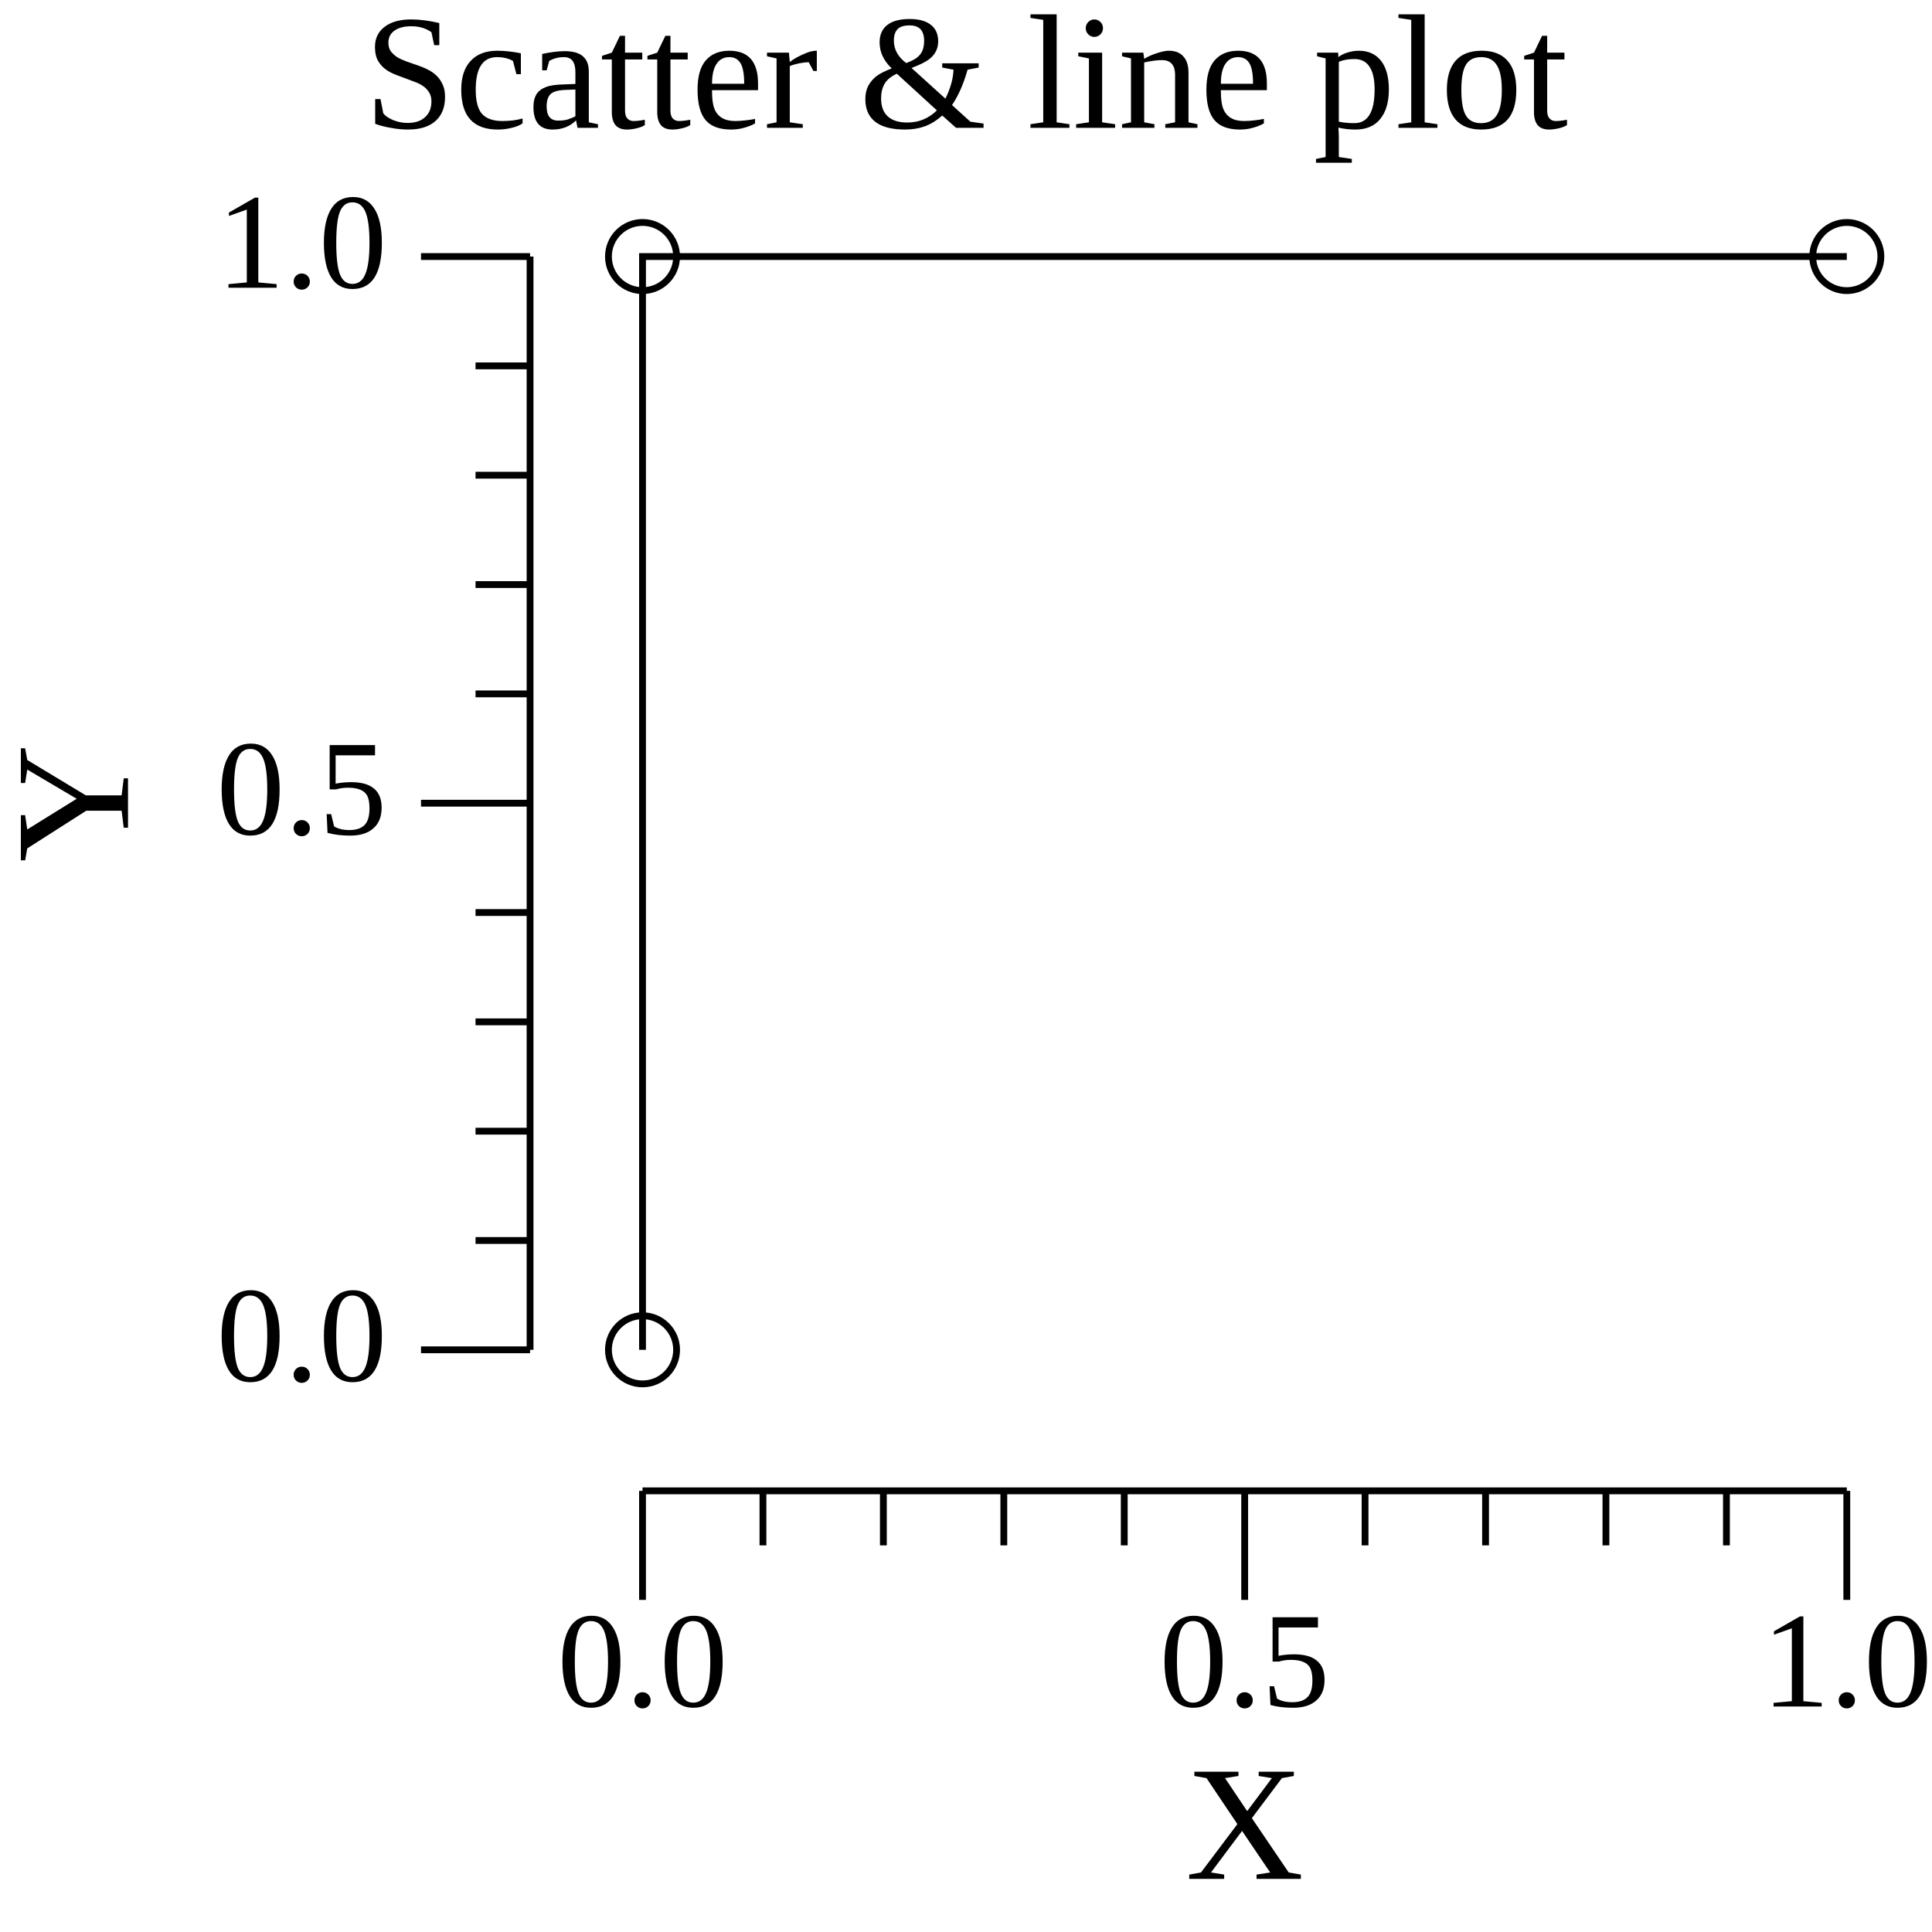
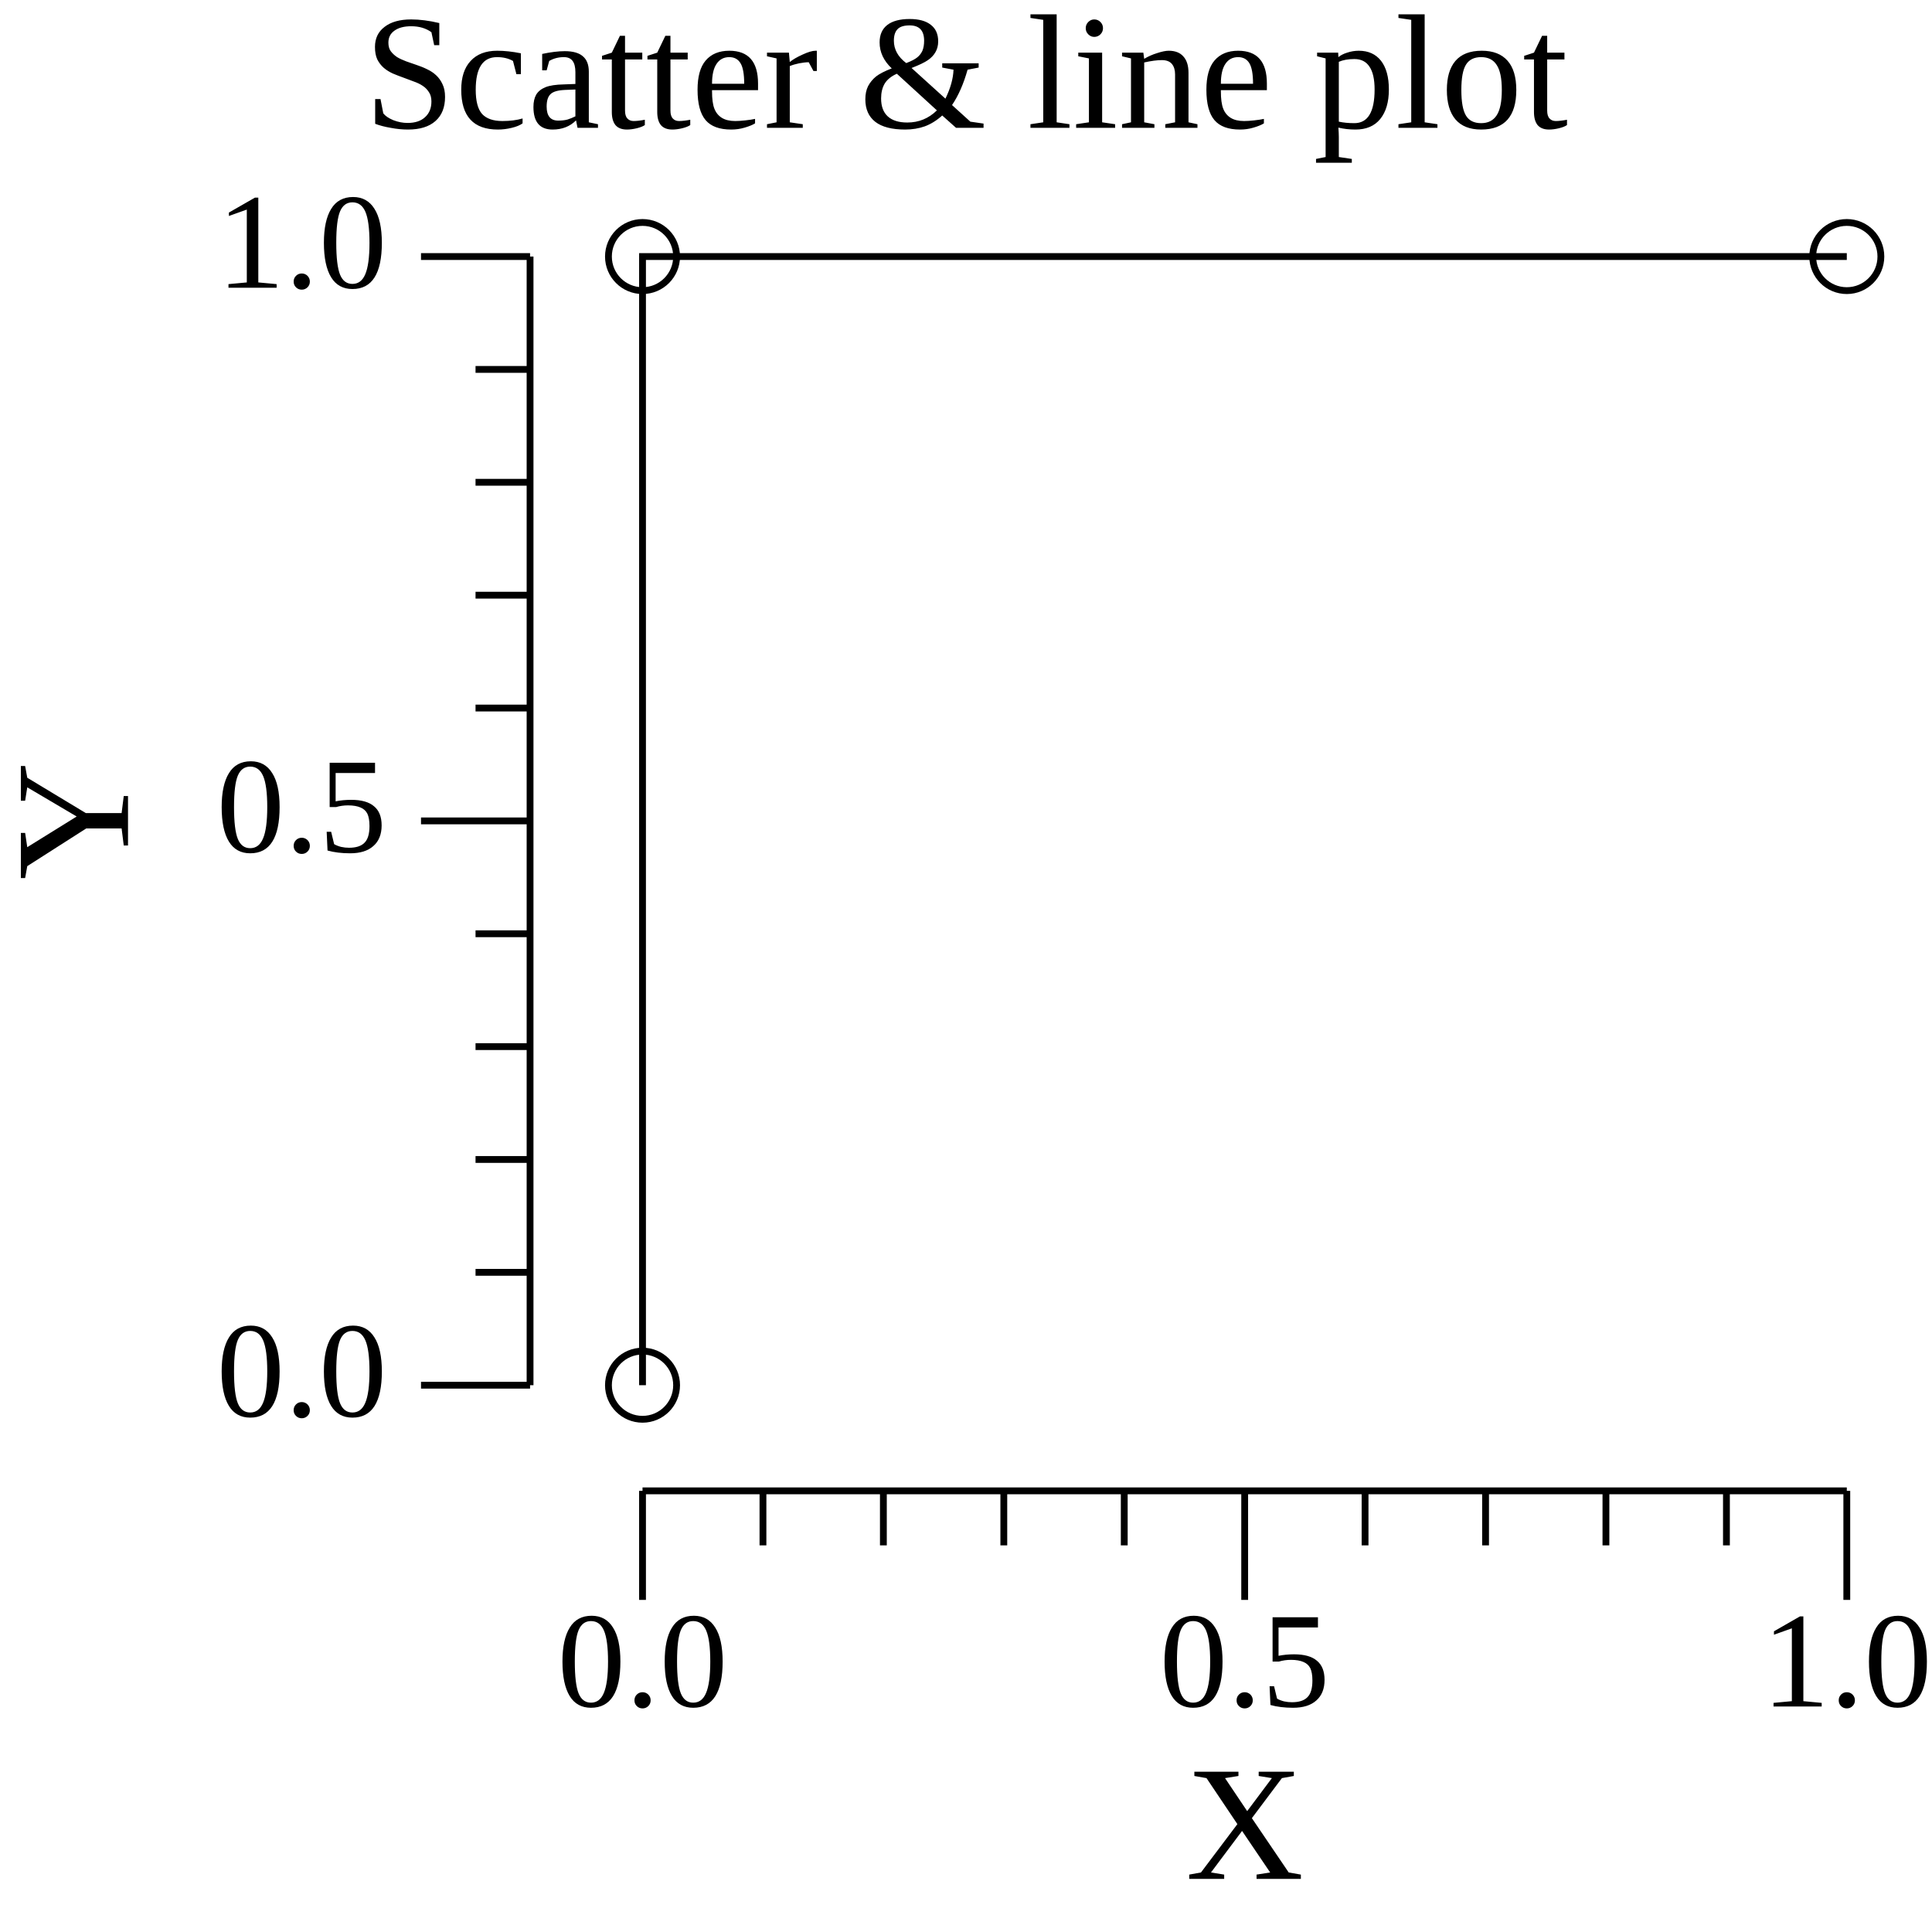
<svg xmlns="http://www.w3.org/2000/svg" width="141.73pt" height="141.73pt" viewBox="0 0 141.73 141.73">
  <g transform="scale(1, -1) translate(0, -141.73)">
    <path d="M0,0L141.73,0L141.73,141.73L0,141.73Z" style="fill:#FFFFFF" />
    <text x="26.71" y="-132.35" transform="scale(1, -1)" style="font-family:Liberation Serif;font-variant:normal;font-weight:normal;font-style:normal;font-size:12px">Scatter &amp; line plot</text>
    <text x="86.976" y="-3.902" transform="scale(1, -1)" style="font-family:Liberation Serif;font-variant:normal;font-weight:normal;font-style:normal;font-size:12px">X</text>
    <text x="40.885" y="-16.541" transform="scale(1, -1)" style="font-family:Liberation Serif;font-variant:normal;font-weight:normal;font-style:normal;font-size:10px">0.0</text>
    <text x="85.059" y="-16.541" transform="scale(1, -1)" style="font-family:Liberation Serif;font-variant:normal;font-weight:normal;font-style:normal;font-size:10px">0.5</text>
    <text x="129.23" y="-16.541" transform="scale(1, -1)" style="font-family:Liberation Serif;font-variant:normal;font-weight:normal;font-style:normal;font-size:10px">1.0</text>
    <path d="M47.135,24.363L47.135,32.363" style="fill:none;stroke:#000000;stroke-width:0.5" />
    <path d="M91.309,24.363L91.309,32.363" style="fill:none;stroke:#000000;stroke-width:0.5" />
    <path d="M135.48,24.363L135.48,32.363" style="fill:none;stroke:#000000;stroke-width:0.5" />
    <path d="M55.97,28.363L55.97,32.363" style="fill:none;stroke:#000000;stroke-width:0.5" />
    <path d="M64.804,28.363L64.804,32.363" style="fill:none;stroke:#000000;stroke-width:0.5" />
    <path d="M73.639,28.363L73.639,32.363" style="fill:none;stroke:#000000;stroke-width:0.5" />
    <path d="M82.474,28.363L82.474,32.363" style="fill:none;stroke:#000000;stroke-width:0.5" />
    <path d="M100.14,28.363L100.14,32.363" style="fill:none;stroke:#000000;stroke-width:0.5" />
    <path d="M108.98,28.363L108.98,32.363" style="fill:none;stroke:#000000;stroke-width:0.5" />
    <path d="M117.81,28.363L117.81,32.363" style="fill:none;stroke:#000000;stroke-width:0.5" />
    <path d="M126.65,28.363L126.65,32.363" style="fill:none;stroke:#000000;stroke-width:0.5" />
    <path d="M47.135,32.363L135.48,32.363" style="fill:none;stroke:#000000;stroke-width:0.5" />
    <g transform="rotate(90)">
-       <text x="78.475" y="9.387" transform="scale(1, -1)" style="font-family:Liberation Serif;font-variant:normal;font-weight:normal;font-style:normal;font-size:12px">Y</text>
+       <text x="77.177" y="9.387" transform="scale(1, -1)" style="font-family:Liberation Serif;font-variant:normal;font-weight:normal;font-style:normal;font-size:12px">Y</text>
    </g>
-     <text x="15.885" y="-40.424" transform="scale(1, -1)" style="font-family:Liberation Serif;font-variant:normal;font-weight:normal;font-style:normal;font-size:10px">0.0</text>
-     <text x="15.885" y="-80.522" transform="scale(1, -1)" style="font-family:Liberation Serif;font-variant:normal;font-weight:normal;font-style:normal;font-size:10px">0.5</text>
+     <text x="15.885" y="-37.828" transform="scale(1, -1)" style="font-family:Liberation Serif;font-variant:normal;font-weight:normal;font-style:normal;font-size:10px">0.0</text>
+     <text x="15.885" y="-79.225" transform="scale(1, -1)" style="font-family:Liberation Serif;font-variant:normal;font-weight:normal;font-style:normal;font-size:10px">0.5</text>
    <text x="15.885" y="-120.62" transform="scale(1, -1)" style="font-family:Liberation Serif;font-variant:normal;font-weight:normal;font-style:normal;font-size:10px">1.0</text>
-     <path d="M30.885,42.709L38.885,42.709" style="fill:none;stroke:#000000;stroke-width:0.5" />
-     <path d="M30.885,82.808L38.885,82.808" style="fill:none;stroke:#000000;stroke-width:0.5" />
+     <path d="M30.885,40.113L38.885,40.113" style="fill:none;stroke:#000000;stroke-width:0.5" />
+     <path d="M30.885,81.51L38.885,81.51" style="fill:none;stroke:#000000;stroke-width:0.5" />
    <path d="M30.885,122.91L38.885,122.91" style="fill:none;stroke:#000000;stroke-width:0.5" />
-     <path d="M34.885,50.729L38.885,50.729" style="fill:none;stroke:#000000;stroke-width:0.5" />
-     <path d="M34.885,58.748L38.885,58.748" style="fill:none;stroke:#000000;stroke-width:0.5" />
-     <path d="M34.885,66.768L38.885,66.768" style="fill:none;stroke:#000000;stroke-width:0.5" />
-     <path d="M34.885,74.788L38.885,74.788" style="fill:none;stroke:#000000;stroke-width:0.5" />
-     <path d="M34.885,90.827L38.885,90.827" style="fill:none;stroke:#000000;stroke-width:0.5" />
-     <path d="M34.885,98.847L38.885,98.847" style="fill:none;stroke:#000000;stroke-width:0.5" />
-     <path d="M34.885,106.87L38.885,106.87" style="fill:none;stroke:#000000;stroke-width:0.5" />
-     <path d="M34.885,114.89L38.885,114.89" style="fill:none;stroke:#000000;stroke-width:0.5" />
-     <path d="M38.885,42.709L38.885,122.91" style="fill:none;stroke:#000000;stroke-width:0.5" />
+     <path d="M34.885,48.393L38.885,48.393" style="fill:none;stroke:#000000;stroke-width:0.5" />
+     <path d="M34.885,56.672L38.885,56.672" style="fill:none;stroke:#000000;stroke-width:0.5" />
+     <path d="M34.885,64.951L38.885,64.951" style="fill:none;stroke:#000000;stroke-width:0.5" />
+     <path d="M34.885,73.23L38.885,73.23" style="fill:none;stroke:#000000;stroke-width:0.5" />
+     <path d="M34.885,89.789L38.885,89.789" style="fill:none;stroke:#000000;stroke-width:0.5" />
+     <path d="M34.885,98.068L38.885,98.068" style="fill:none;stroke:#000000;stroke-width:0.5" />
+     <path d="M34.885,106.35L38.885,106.35" style="fill:none;stroke:#000000;stroke-width:0.5" />
+     <path d="M34.885,114.63L38.885,114.63" style="fill:none;stroke:#000000;stroke-width:0.5" />
+     <path d="M38.885,40.113L38.885,122.91" style="fill:none;stroke:#000000;stroke-width:0.5" />
    <path d="M137.98,122.91A2.5,2.5 0 1 1 132.98,122.91A2.5,2.5 0 1 1 137.98,122.91Z" style="fill:none;stroke:#000000;stroke-width:0.5" />
    <path d="M49.635,122.91A2.5,2.5 0 1 1 44.635,122.91A2.5,2.5 0 1 1 49.635,122.91Z" style="fill:none;stroke:#000000;stroke-width:0.5" />
-     <path d="M49.635,42.709A2.5,2.5 0 1 1 44.635,42.709A2.5,2.5 0 1 1 49.635,42.709Z" style="fill:none;stroke:#000000;stroke-width:0.5" />
-     <path d="M135.48,122.91L47.135,122.91L47.135,42.709" style="fill:none;stroke:#000000;stroke-width:0.5" />
+     <path d="M49.635,40.113A2.5,2.5 0 1 1 44.635,40.113A2.5,2.5 0 1 1 49.635,40.113Z" style="fill:none;stroke:#000000;stroke-width:0.5" />
+     <path d="M135.48,122.91L47.135,122.91L47.135,40.113" style="fill:none;stroke:#000000;stroke-width:0.5" />
  </g>
</svg>
